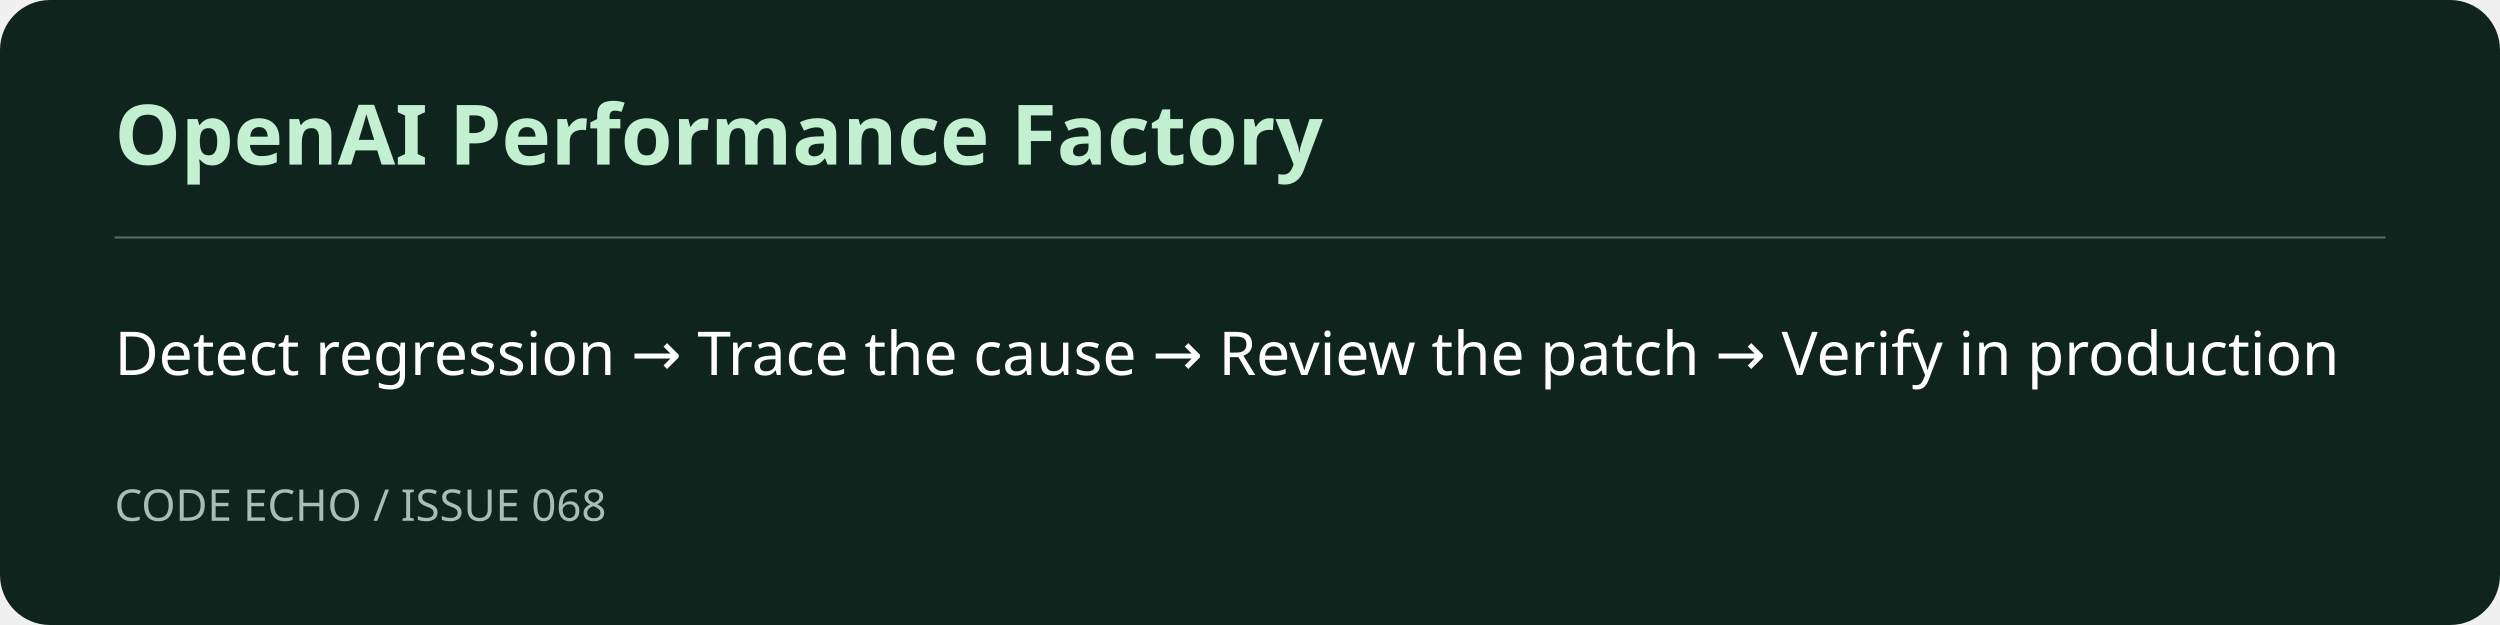
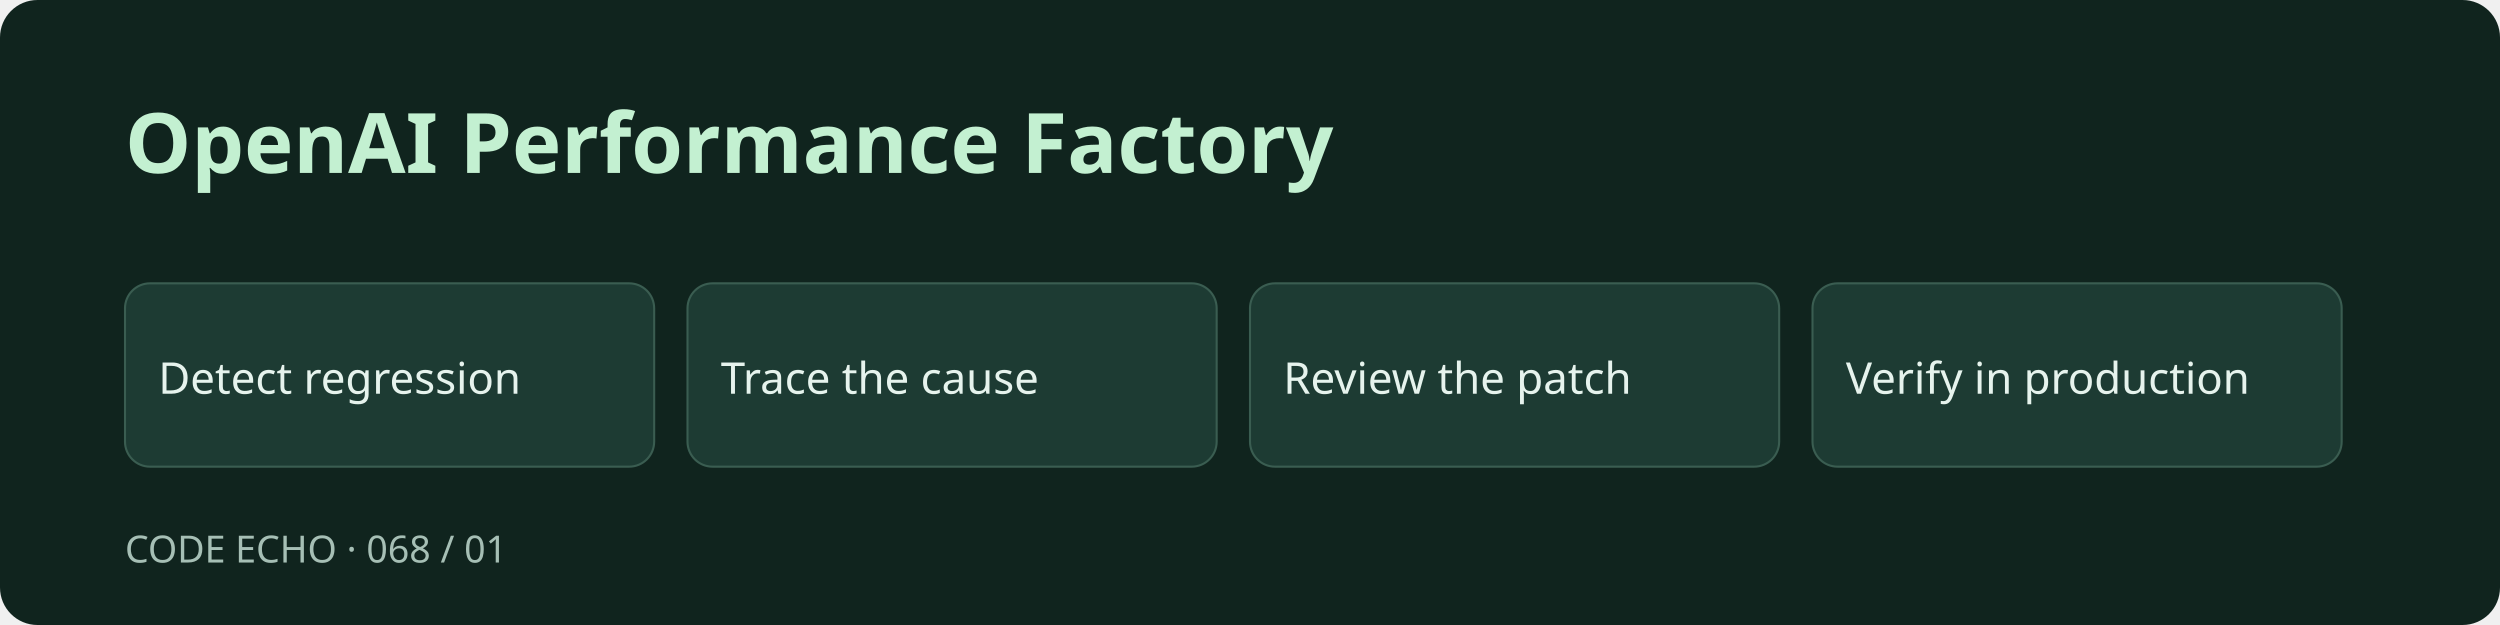
- <svg xmlns="http://www.w3.org/2000/svg" viewBox="0 0 1200 300" role="img" aria-label="OpenAI Performance Factory: Detect regression → Trace the cause → Review the patch → Verify in production">
-   <rect width="1200" height="300" rx="24" fill="#10241e" />
-   <path d="M55 114H1145" stroke="#527165" />
-   <text x="55" y="79" fill="#c3f0d1" font-size="40" font-weight="700" font-family="system-ui,sans-serif">OpenAI Performance Factory</text>
-   <text x="55" y="180" fill="#fff" font-size="29" font-family="system-ui,sans-serif">Detect regression → Trace the cause → Review the patch → Verify in production</text>
-   <text x="55" y="250" fill="#a6bfb5" font-size="21" font-family="system-ui,sans-serif">CODE ECHO  /  ISSUE 068</text>
+ <svg xmlns="http://www.w3.org/2000/svg" viewBox="0 0 1200 300" role="img" aria-label="OpenAI Performance Factory: Detect regression, Trace the cause, Review the patch, Verify in production">
+   <rect width="1200" height="300" rx="18" fill="#10241e" />
+   <g font-family="system-ui,sans-serif">
+     <text x="60" y="83" font-size="40" font-weight="700" fill="#c3f0d1">OpenAI Performance Factory</text>
+     <rect x="60" y="136" width="254" height="88" rx="12" fill="#1d3b33" stroke="#3a5d51" />
+     <text x="76" y="189" fill="#e6f3ed" font-size="21">Detect regression</text>
+     <rect x="330" y="136" width="254" height="88" rx="12" fill="#1d3b33" stroke="#3a5d51" />
+     <text x="346" y="189" fill="#e6f3ed" font-size="21">Trace the cause</text>
+     <rect x="600" y="136" width="254" height="88" rx="12" fill="#1d3b33" stroke="#3a5d51" />
+     <text x="616" y="189" fill="#e6f3ed" font-size="21">Review the patch</text>
+     <rect x="870" y="136" width="254" height="88" rx="12" fill="#1d3b33" stroke="#3a5d51" />
+     <text x="886" y="189" fill="#e6f3ed" font-size="21">Verify in production</text>
+     <text x="60" y="270" fill="#a6bfb5" font-size="18">CODE ECHO · 068 / 01</text>
+   </g>
</svg>
